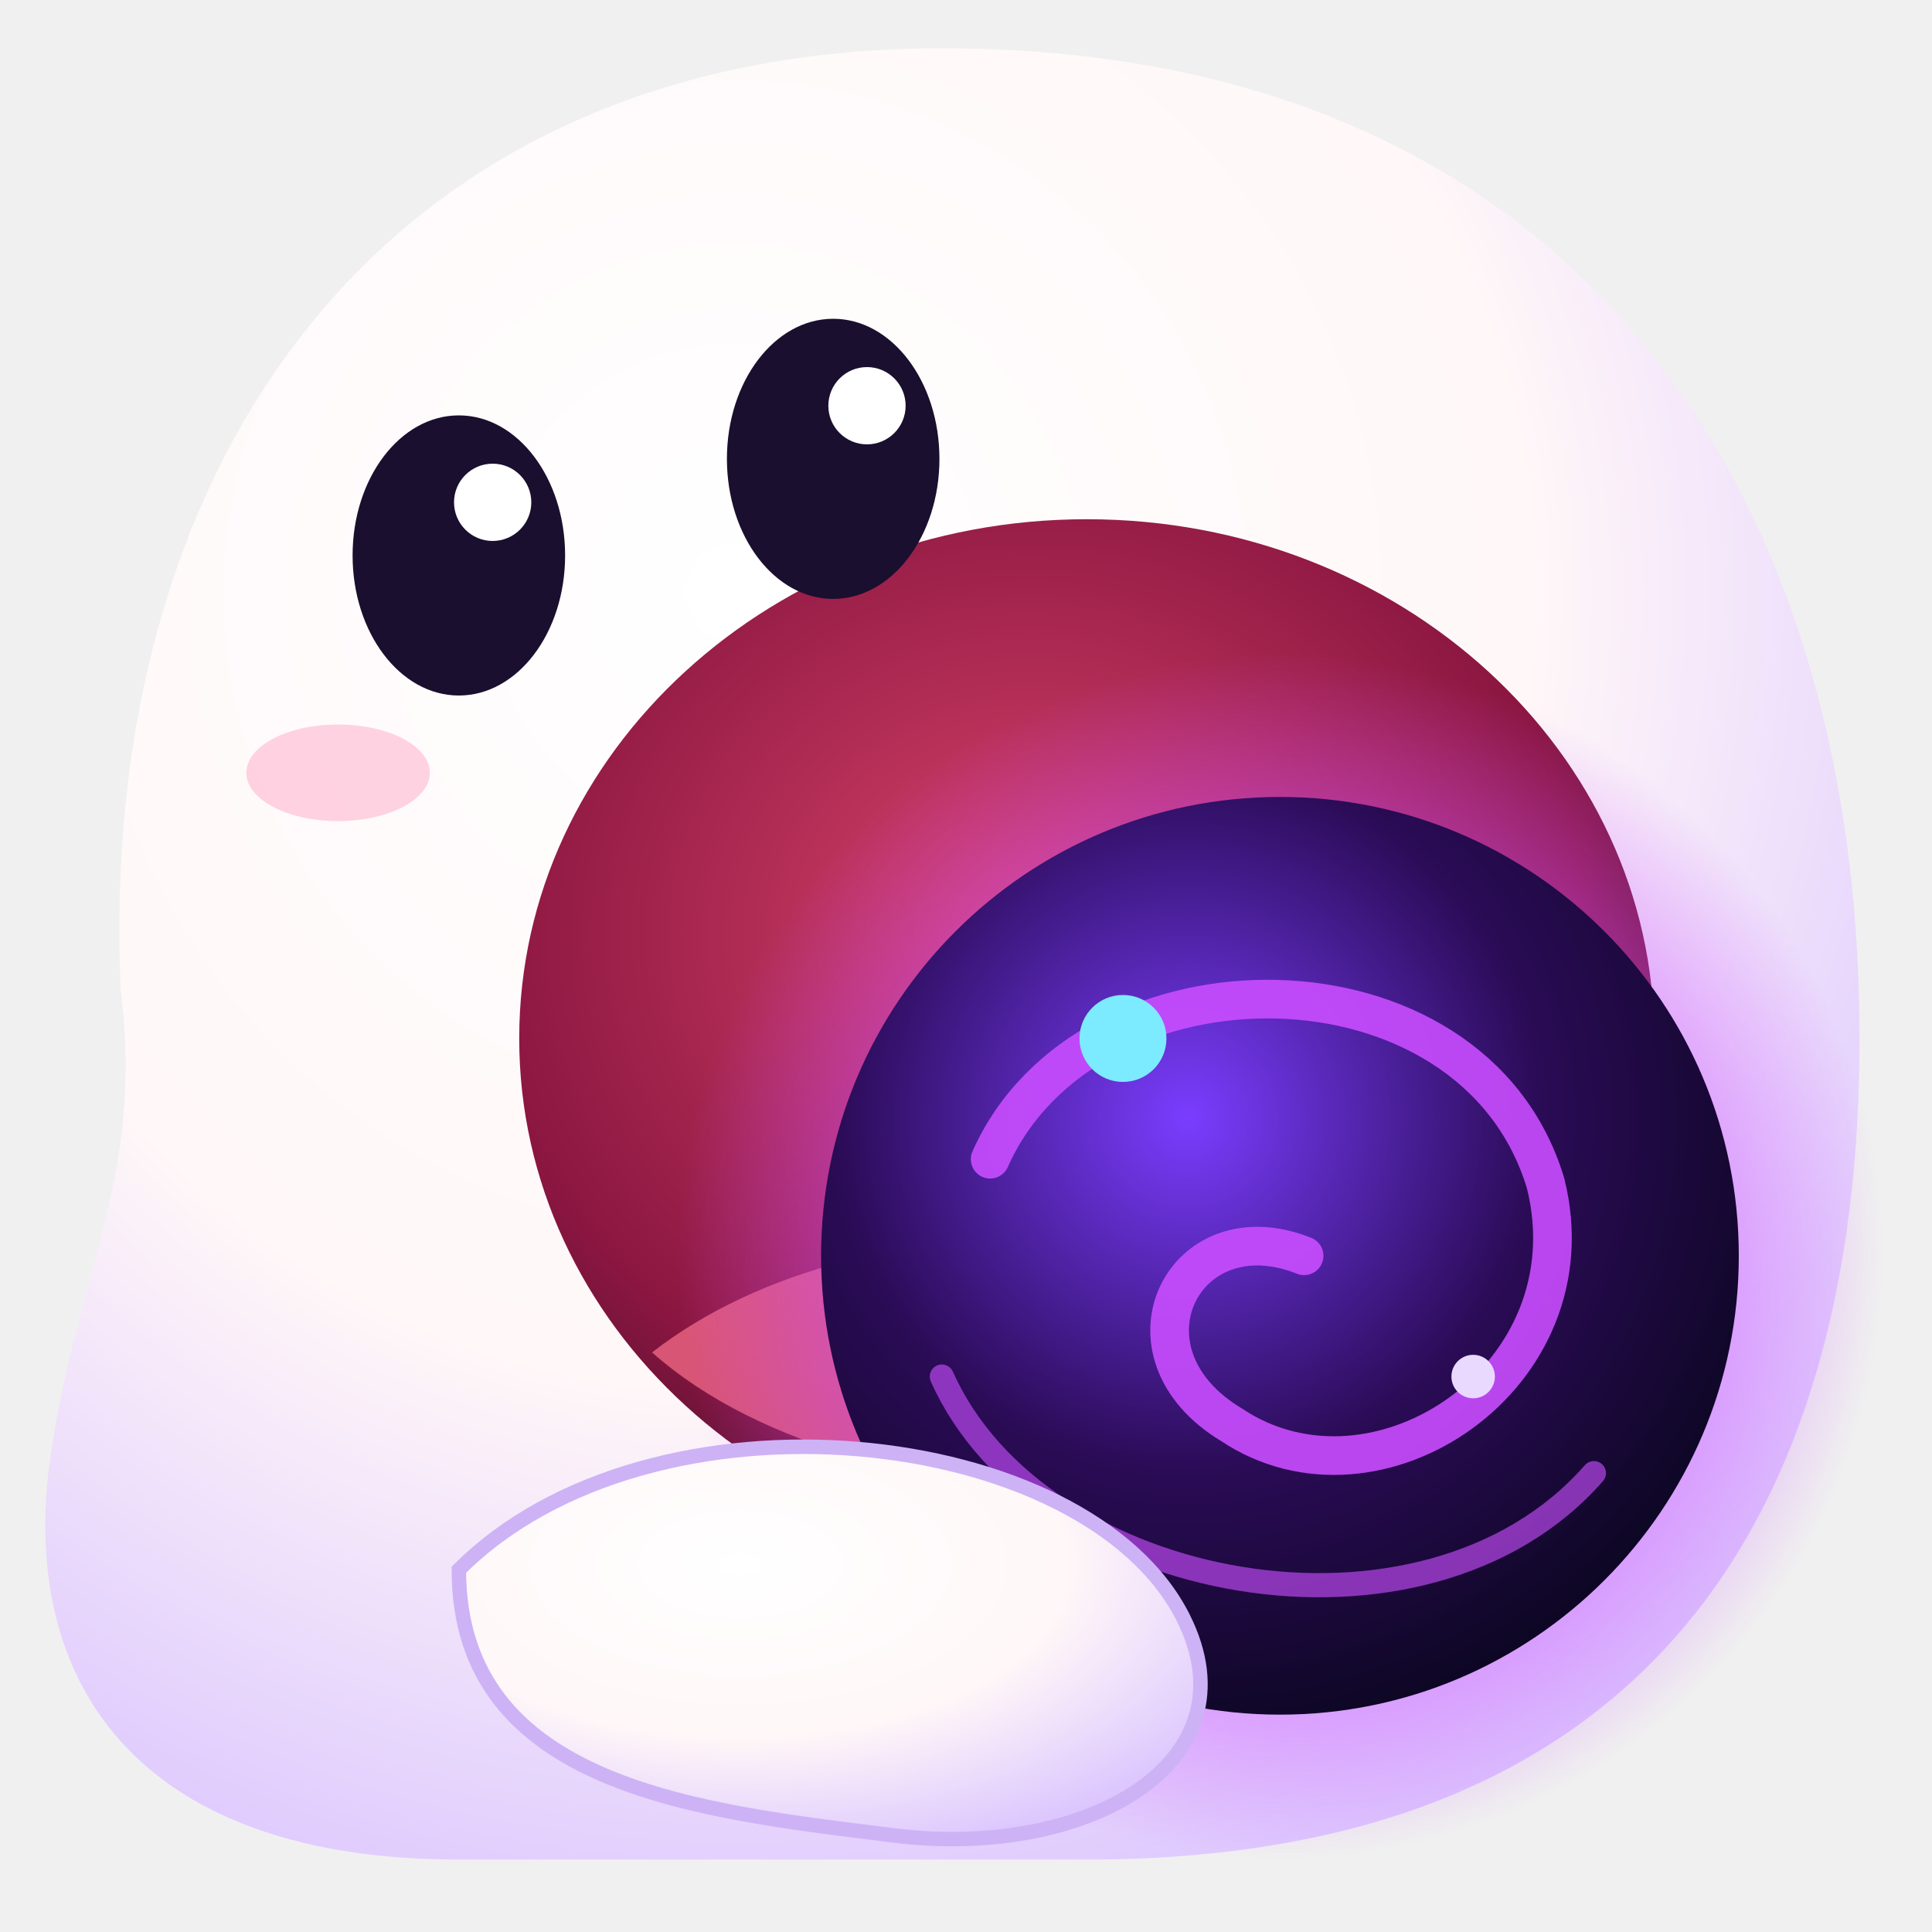
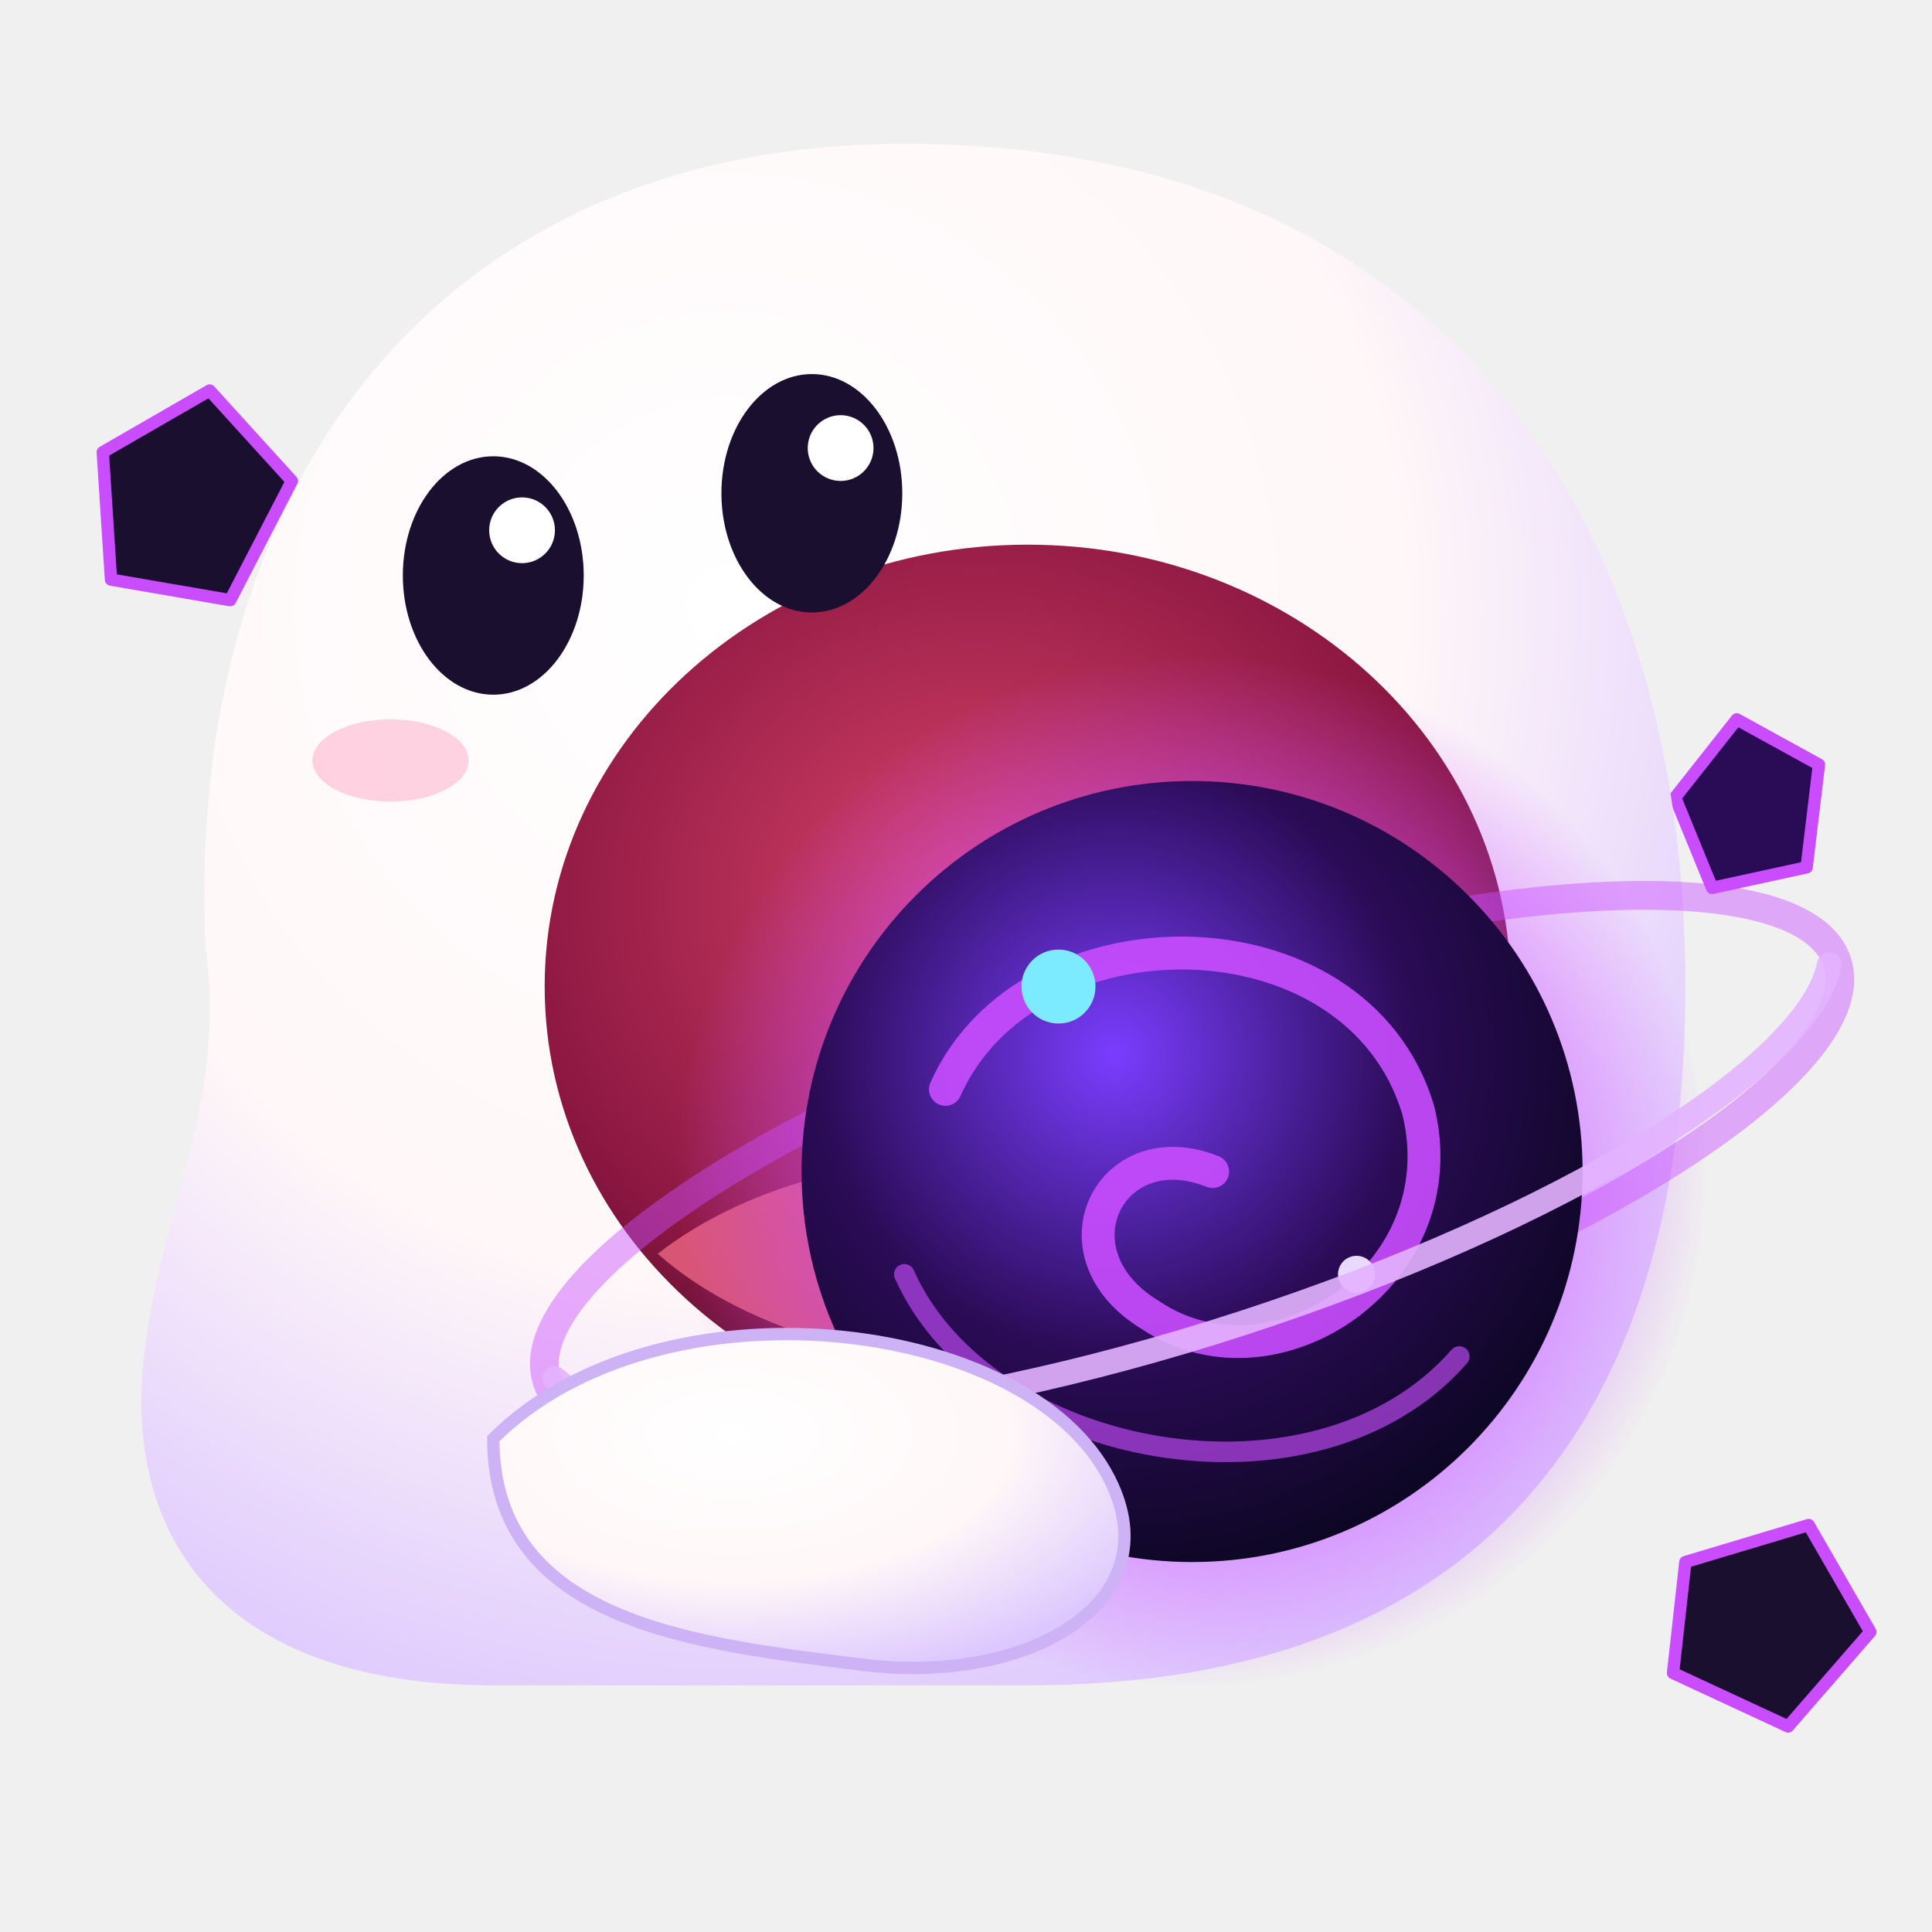
- <svg xmlns="http://www.w3.org/2000/svg" viewBox="110 130 800 800">
+ <svg xmlns="http://www.w3.org/2000/svg" viewBox="60 80 940 940">
  <defs>
    <radialGradient id="bg" cx="0.62" cy="0.62" r="0.85">
      <stop offset="0" stop-color="#7a3dff" />
      <stop offset=".45" stop-color="#3a0e6a" />
      <stop offset="1" stop-color="#0b0620" />
    </radialGradient>
    <radialGradient id="body" cx="0.38" cy="0.3" r="0.8">
      <stop offset="0" stop-color="#ffffff" />
      <stop offset=".55" stop-color="#fff7f8" />
      <stop offset="1" stop-color="#d9c2ff" />
    </radialGradient>
    <radialGradient id="mouth" cx="0.45" cy="0.4" r="0.7">
      <stop offset="0" stop-color="#d8436a" />
      <stop offset=".7" stop-color="#8a1640" />
      <stop offset="1" stop-color="#3a0e2a" />
    </radialGradient>
    <radialGradient id="orb" cx="0.4" cy="0.35" r="0.7">
      <stop offset="0" stop-color="#7a3dff" />
      <stop offset=".55" stop-color="#2a0b55" />
      <stop offset="1" stop-color="#0b0620" />
    </radialGradient>
    <radialGradient id="halo" cx="0.5" cy="0.5" r="0.5">
      <stop offset=".55" stop-color="#c94dff" stop-opacity=".7" />
      <stop offset="1" stop-color="#c94dff" stop-opacity="0" />
    </radialGradient>
  </defs>
+   <g stroke="#c94dff" stroke-width="6" stroke-linejoin="round">
+     <path d="M110 300 l52 -30 40 44 -30 58 -58 -10z" fill="#1a0f2e" />
+     <path d="M905 430 l40 22 -6 50 -46 10 -18 -44z" fill="#2a0b55" />
+     <path d="M880 840 l60 -18 30 52 -40 46 -56 -26z" fill="#1a0f2e" />
+   </g>
  <path d="M500 150 C 760 150 880 330 880 560 C 880 760 790 900 560 900 L 300 900 C 170 900 120 830 130 740 C 140 660 170 620 160 540 C 150 320 270 150 500 150 Z" fill="url(#body)" />
  <ellipse cx="560" cy="560" rx="235" ry="215" fill="url(#mouth)" />
  <path d="M380 690 C 470 620 640 630 740 700 C 680 760 470 770 380 690 Z" fill="#e8607f" opacity=".85" />
  <circle cx="640" cy="650" r="250" fill="url(#halo)" />
+   <ellipse cx="640" cy="650" rx="330" ry="92" transform="rotate(-18 640 650)" fill="none" stroke="#c94dff" stroke-width="14" opacity=".45" />
  <circle cx="640" cy="650" r="190" fill="url(#orb)" />
  <g fill="none" stroke="#c94dff" stroke-linecap="round" opacity=".9">
    <path d="M520 610 C 560 520 720 520 750 620 C 770 700 680 760 620 720 C 570 690 600 630 650 650" stroke-width="16" />
    <path d="M500 700 C 540 790 700 820 770 740" stroke-width="10" opacity=".7" />
  </g>
  <circle cx="575" cy="560" r="18" fill="#7debff" />
  <circle cx="720" cy="700" r="9" fill="#ead9ff" />
+   <path d="M314 650 A 330 92 0 0 0 966 650" transform="rotate(-18 640 650)" fill="none" stroke="#e3b3ff" stroke-width="12" stroke-linecap="round" opacity=".9" />
  <path d="M300 780 C 380 700 560 720 600 800 C 630 860 560 900 480 890 C 400 880 300 870 300 780 Z" fill="url(#body)" stroke="#cdb3f5" stroke-width="6" />
  <ellipse cx="300" cy="360" rx="44" ry="58" fill="#1a0f2e" />
  <ellipse cx="455" cy="320" rx="44" ry="58" fill="#1a0f2e" />
  <circle cx="314" cy="338" r="16" fill="#fff" />
  <circle cx="469" cy="298" r="16" fill="#fff" />
  <ellipse cx="250" cy="450" rx="38" ry="20" fill="#ff9fc0" opacity=".45" />
</svg>
